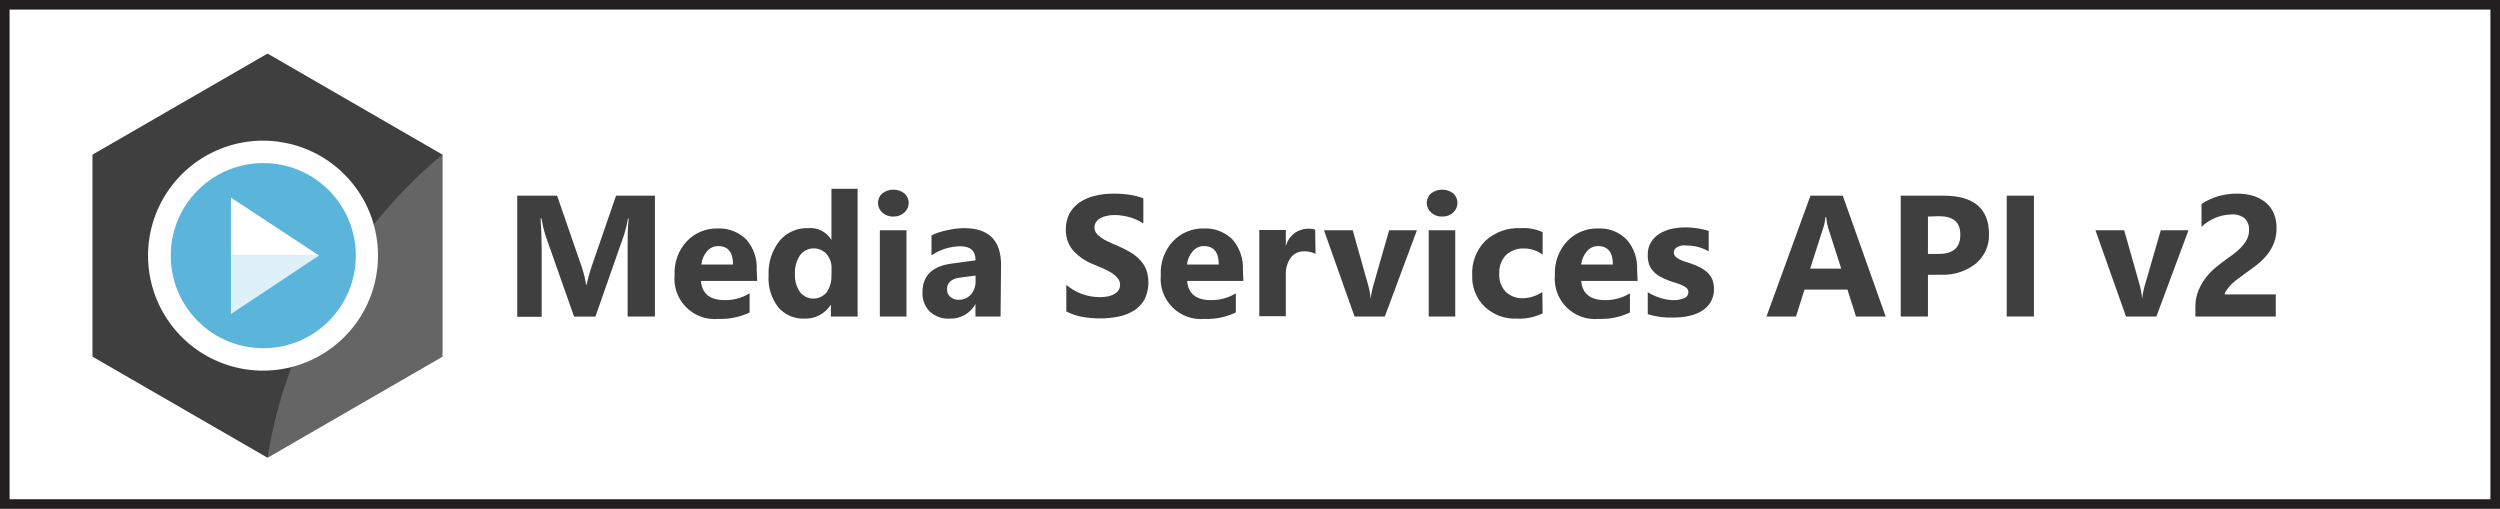
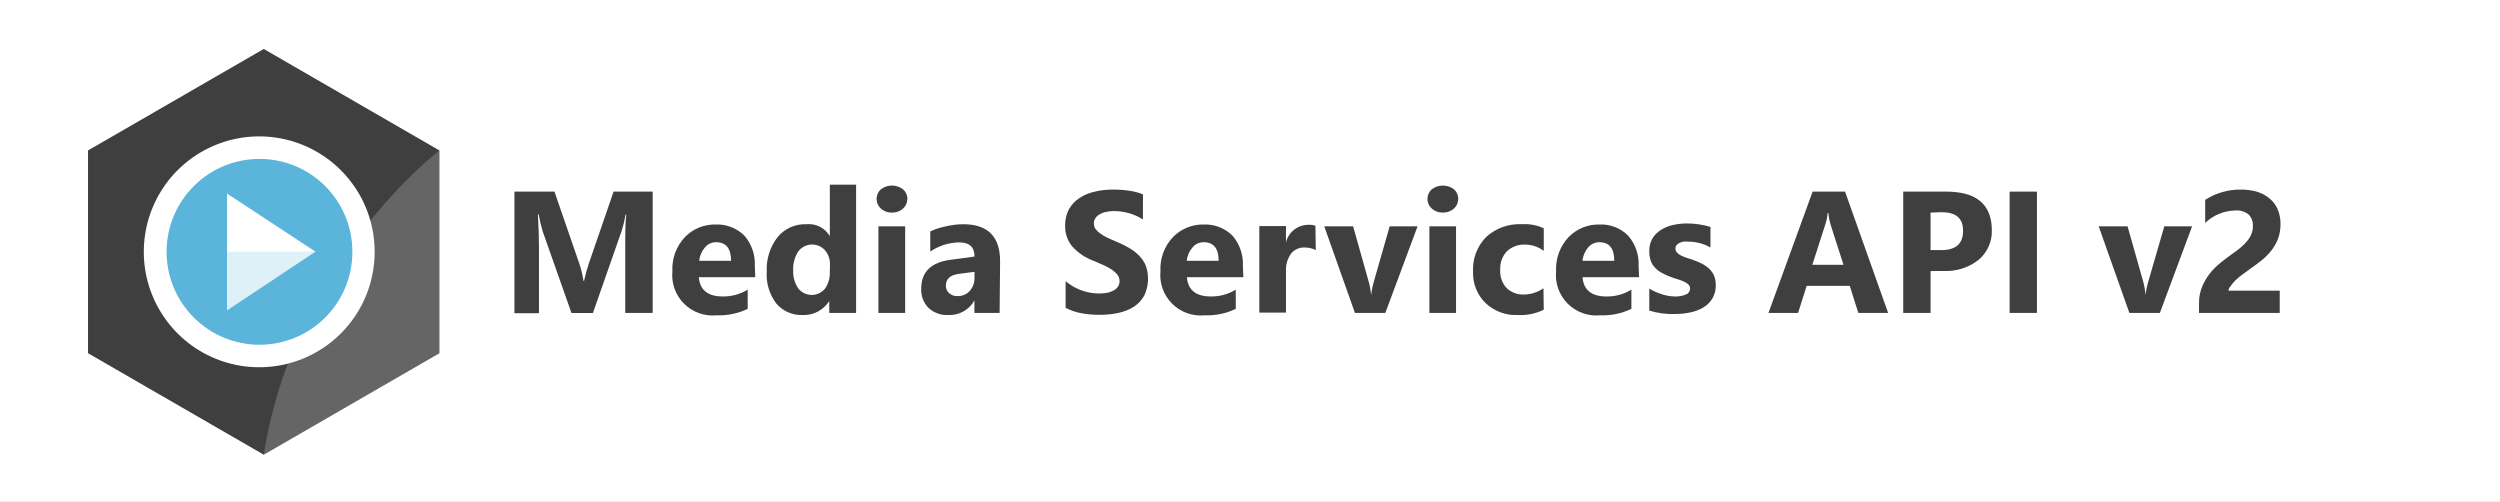
- <svg xmlns="http://www.w3.org/2000/svg" width="260.9" height="53.1" viewBox="0 0 260.9 53.1">
+ <svg xmlns="http://www.w3.org/2000/svg" width="259.9" height="52.1" viewBox="0 0 259.9 52.1">
  <g id="Layer_3" data-name="Layer 3">
-     <rect x="0.5" y="0.5" width="259.9" height="52.1" style="fill:#fff;stroke:#231f20;stroke-miterlimit:10" />
+     <rect width="259.9" height="52.1" style="fill:#fff" />
  </g>
  <g id="Layer_2" data-name="Layer 2">
-     <polygon points="27.92 47.77 9.65 37.22 9.65 16.14 27.92 5.59 46.18 16.14 46.18 37.22 27.92 47.77" style="fill:#3f3f3f" />
-     <path d="M27.42,47.27,45.68,36.72V15.64S30.59,27.13,27.42,47.27" transform="translate(0.5 0.5)" style="fill:#fff;opacity:0.2;isolation:isolate" />
-     <path d="M35.45,17.71a12,12,0,1,0,0,16.94,12,12,0,0,0,0-16.94" transform="translate(0.5 0.5)" style="fill:#fff" />
-     <path d="M33.81,19.35a9.66,9.66,0,1,0,0,13.66,9.67,9.67,0,0,0,0-13.66" transform="translate(0.5 0.5)" style="fill:#5bb4da" />
-     <polygon points="33.3 26.67 24.1 20.62 24.1 26.69 33.26 26.69 33.3 26.67" style="fill:#fff" />
-     <polygon points="33.26 26.69 24.1 26.69 24.1 32.77 33.26 26.69" style="fill:#fff;opacity:0.8;isolation:isolate" />
-     <path d="M67.85,32.53H65V25c0-.82,0-1.72.11-2.7h-.07a13.38,13.38,0,0,1-.4,1.67l-3,8.57H59.41L56.4,24A16.5,16.5,0,0,1,56,22.29h-.08c.07,1.24.11,2.33.11,3.27v7H53.48V19.92h4.16l2.58,7.47a10.61,10.61,0,0,1,.44,1.81h.06a17,17,0,0,1,.5-1.82l2.57-7.46h4.06Z" transform="translate(0.5 0.5)" style="fill:#3f3f3f" />
-     <path d="M78.52,28.82H72.65c.1,1.3.92,2,2.47,2a4.81,4.81,0,0,0,2.61-.71v2a6.9,6.9,0,0,1-3.24.67,4.2,4.2,0,0,1-4.59-4.58,4.83,4.83,0,0,1,1.3-3.55,4.32,4.32,0,0,1,3.2-1.31,4,4,0,0,1,3,1.17,4.46,4.46,0,0,1,1.07,3.17ZM76,27.11c0-1.29-.52-1.93-1.57-1.93a1.48,1.48,0,0,0-1.15.55,2.48,2.48,0,0,0-.59,1.38Z" transform="translate(0.5 0.5)" style="fill:#3f3f3f" />
-     <path d="M89,32.53H86.21V31.29h0a3.12,3.12,0,0,1-2.79,1.46,3.41,3.41,0,0,1-2.71-1.19,4.93,4.93,0,0,1-1-3.33,5.41,5.41,0,0,1,1.13-3.58,3.69,3.69,0,0,1,3-1.34,2.53,2.53,0,0,1,2.43,1.24h0V19.2H89Zm-2.72-4.38v-.68A2.15,2.15,0,0,0,85.75,26a1.8,1.8,0,0,0-2.77.15,3.33,3.33,0,0,0-.52,2A3,3,0,0,0,83,30a1.78,1.78,0,0,0,2.77,0A2.84,2.84,0,0,0,86.26,28.15Z" transform="translate(0.5 0.5)" style="fill:#3f3f3f" />
-     <path d="M92.73,22.1a1.6,1.6,0,0,1-1.15-.42,1.31,1.31,0,0,1-.45-1,1.3,1.3,0,0,1,.45-1,1.89,1.89,0,0,1,2.3,0,1.3,1.3,0,0,1,.45,1,1.34,1.34,0,0,1-.45,1A1.63,1.63,0,0,1,92.73,22.1ZM94.1,32.53H91.32v-9H94.1Z" transform="translate(0.5 0.5)" style="fill:#3f3f3f" />
-     <path d="M103.92,32.53H101.3v-1.3h0a2.94,2.94,0,0,1-2.68,1.52A2.79,2.79,0,0,1,96.52,32a2.65,2.65,0,0,1-.75-2q0-2.61,3.1-3l2.44-.33c0-1-.53-1.47-1.6-1.47a5.48,5.48,0,0,0-3,.95V24.06a6.61,6.61,0,0,1,1.58-.52,7.9,7.9,0,0,1,1.84-.23q3.84,0,3.84,3.84Zm-2.61-3.66v-.61l-1.63.21q-1.35.18-1.35,1.23a1,1,0,0,0,.33.77,1.22,1.22,0,0,0,.89.31,1.64,1.64,0,0,0,1.27-.54A2,2,0,0,0,101.31,28.87Z" transform="translate(0.5 0.5)" style="fill:#3f3f3f" />
-     <path d="M110.78,32V29.23a5.4,5.4,0,0,0,3.47,1.28,4.35,4.35,0,0,0,.94-.09,2.6,2.6,0,0,0,.67-.27,1.3,1.3,0,0,0,.4-.41,1.06,1.06,0,0,0,.13-.5,1.08,1.08,0,0,0-.21-.66,2.54,2.54,0,0,0-.58-.54,6.15,6.15,0,0,0-.86-.47l-1.09-.47a5.6,5.6,0,0,1-2.2-1.5,3.3,3.3,0,0,1-.72-2.14,3.5,3.5,0,0,1,.39-1.7,3.43,3.43,0,0,1,1.08-1.16,4.6,4.6,0,0,1,1.58-.67,7.73,7.73,0,0,1,1.9-.22,11.32,11.32,0,0,1,1.74.12,6.52,6.52,0,0,1,1.4.37v2.62a4.55,4.55,0,0,0-.69-.38,5,5,0,0,0-.77-.28,5.4,5.4,0,0,0-.78-.16,4.93,4.93,0,0,0-.75-.06,3.49,3.49,0,0,0-.88.1,2,2,0,0,0-.66.26,1.16,1.16,0,0,0-.42.4.93.93,0,0,0-.15.52,1,1,0,0,0,.16.57,2,2,0,0,0,.48.47,4.52,4.52,0,0,0,.74.44c.3.14.63.29,1,.44a11.49,11.49,0,0,1,1.36.68,4.64,4.64,0,0,1,1,.8,3.25,3.25,0,0,1,.66,1,4.1,4.1,0,0,1-.17,3.12,3.36,3.36,0,0,1-1.09,1.16,4.9,4.9,0,0,1-1.59.63,9.21,9.21,0,0,1-1.93.2,10.46,10.46,0,0,1-2-.18A5.93,5.93,0,0,1,110.78,32Z" transform="translate(0.5 0.5)" style="fill:#3f3f3f" />
-     <path d="M129.26,28.82h-5.87c.1,1.3.92,2,2.47,2a4.81,4.81,0,0,0,2.61-.71v2a6.9,6.9,0,0,1-3.24.67,4.2,4.2,0,0,1-4.59-4.58,4.79,4.79,0,0,1,1.3-3.55,4.32,4.32,0,0,1,3.2-1.31,4,4,0,0,1,3,1.17,4.5,4.5,0,0,1,1.07,3.17Zm-2.57-1.71c0-1.29-.52-1.93-1.57-1.93a1.48,1.48,0,0,0-1.15.55,2.49,2.49,0,0,0-.6,1.38Z" transform="translate(0.5 0.5)" style="fill:#3f3f3f" />
-     <path d="M136.79,26a2.46,2.46,0,0,0-1.17-.27,1.69,1.69,0,0,0-1.42.66,2.9,2.9,0,0,0-.51,1.81v4.3h-2.77v-9h2.77V25.2h0a2.4,2.4,0,0,1,2.37-1.83,1.86,1.86,0,0,1,.69.1Z" transform="translate(0.5 0.5)" style="fill:#3f3f3f" />
-     <path d="M147.37,23.53l-3.35,9h-3.16l-3.19-9h3l1.56,5.54a7.91,7.91,0,0,1,.31,1.6h0a9.93,9.93,0,0,1,.33-1.55l1.6-5.59Z" transform="translate(0.5 0.5)" style="fill:#3f3f3f" />
-     <path d="M150,22.1a1.61,1.61,0,0,1-1.15-.42,1.31,1.31,0,0,1-.45-1,1.3,1.3,0,0,1,.45-1,1.91,1.91,0,0,1,2.31,0,1.32,1.32,0,0,1,.44,1,1.37,1.37,0,0,1-.44,1A1.65,1.65,0,0,1,150,22.1Zm1.37,10.43h-2.77v-9h2.77Z" transform="translate(0.5 0.5)" style="fill:#3f3f3f" />
-     <path d="M160.49,32.2a5.52,5.52,0,0,1-2.71.55,4.57,4.57,0,0,1-3.36-1.26,4.32,4.32,0,0,1-1.28-3.24,4.77,4.77,0,0,1,1.37-3.62,5.09,5.09,0,0,1,3.68-1.32,4.71,4.71,0,0,1,2.3.42v2.35a3.19,3.19,0,0,0-1.94-.65,2.6,2.6,0,0,0-1.9.7,2.64,2.64,0,0,0-.69,1.93,2.6,2.6,0,0,0,.66,1.88,2.48,2.48,0,0,0,1.84.68,3.69,3.69,0,0,0,2-.65Z" transform="translate(0.5 0.5)" style="fill:#3f3f3f" />
-     <path d="M170.4,28.82h-5.88c.1,1.3.92,2,2.47,2a4.81,4.81,0,0,0,2.61-.71v2a6.9,6.9,0,0,1-3.24.67,4.2,4.2,0,0,1-4.59-4.58,4.83,4.83,0,0,1,1.3-3.55,4.32,4.32,0,0,1,3.2-1.31,3.93,3.93,0,0,1,3,1.17,4.46,4.46,0,0,1,1.08,3.17Zm-2.58-1.71c0-1.29-.52-1.93-1.56-1.93a1.5,1.5,0,0,0-1.16.55,2.55,2.55,0,0,0-.59,1.38Z" transform="translate(0.5 0.5)" style="fill:#3f3f3f" />
-     <path d="M171.46,32.29V30a5.88,5.88,0,0,0,1.37.61,4.33,4.33,0,0,0,1.28.21,2.69,2.69,0,0,0,1.17-.21.65.65,0,0,0,.42-.61.56.56,0,0,0-.19-.44,1.71,1.71,0,0,0-.5-.31,5.06,5.06,0,0,0-.66-.24,7,7,0,0,1-.69-.23,6.52,6.52,0,0,1-.95-.44,2.46,2.46,0,0,1-.68-.54,2,2,0,0,1-.43-.71,3,3,0,0,1-.14-1,2.46,2.46,0,0,1,.33-1.3,2.67,2.67,0,0,1,.88-.89,4,4,0,0,1,1.25-.51,6.58,6.58,0,0,1,1.48-.16,8.31,8.31,0,0,1,1.21.09,8.45,8.45,0,0,1,1.21.27v2.14a4.47,4.47,0,0,0-1.13-.46,4.83,4.83,0,0,0-1.18-.15,2.78,2.78,0,0,0-.51,0,1.67,1.67,0,0,0-.43.15.85.85,0,0,0-.29.23.56.56,0,0,0-.1.33.6.6,0,0,0,.15.42,1.53,1.53,0,0,0,.42.31,5,5,0,0,0,.56.23l.62.2a7.93,7.93,0,0,1,1,.42,3.5,3.5,0,0,1,.77.54,2.22,2.22,0,0,1,.5.72,2.66,2.66,0,0,1,.17,1,2.57,2.57,0,0,1-.35,1.36,2.7,2.7,0,0,1-.92.92,4.25,4.25,0,0,1-1.33.52,7.24,7.24,0,0,1-1.56.17A8.14,8.14,0,0,1,171.46,32.29Z" transform="translate(0.5 0.5)" style="fill:#3f3f3f" />
-     <path d="M196.29,32.53h-3.1l-.89-2.81h-4.48l-.89,2.81h-3.08l4.59-12.61h3.37Zm-4.64-5-1.36-4.23a5.54,5.54,0,0,1-.21-1.14H190a4.67,4.67,0,0,1-.22,1.1l-1.37,4.27Z" transform="translate(0.5 0.5)" style="fill:#3f3f3f" />
-     <path d="M200.7,28.18v4.35h-2.84V19.92h4.45q4.75,0,4.76,4A3.85,3.85,0,0,1,205.71,27a5.45,5.45,0,0,1-3.66,1.17Zm0-6.08V26h1.12c1.51,0,2.26-.66,2.26-2s-.75-1.94-2.26-1.94Z" transform="translate(0.5 0.5)" style="fill:#3f3f3f" />
-     <path d="M211.76,32.53h-2.84V19.92h2.84Z" transform="translate(0.5 0.5)" style="fill:#3f3f3f" />
-     <path d="M227.89,23.53l-3.35,9h-3.17l-3.19-9h3l1.57,5.54a7.8,7.8,0,0,1,.3,1.6h0a8.89,8.89,0,0,1,.33-1.55L225,23.53Z" transform="translate(0.5 0.5)" style="fill:#3f3f3f" />
-     <path d="M231.67,30.22H237v2.31h-8.39v-1a4.35,4.35,0,0,1,.33-1.74,5.89,5.89,0,0,1,.81-1.38,6.89,6.89,0,0,1,1.08-1.08c.39-.31.76-.6,1.11-.85a11,11,0,0,0,1-.75,5.32,5.32,0,0,0,.71-.72,2.69,2.69,0,0,0,.42-.72,2,2,0,0,0,.14-.78,1.58,1.58,0,0,0-.45-1.22,2,2,0,0,0-1.4-.41,4.7,4.7,0,0,0-3.11,1.29V20.78A6.66,6.66,0,0,1,233,19.71a5.71,5.71,0,0,1,1.72.25,3.71,3.71,0,0,1,1.28.72,3.05,3.05,0,0,1,.81,1.13,3.86,3.86,0,0,1,.27,1.48,4.42,4.42,0,0,1-.26,1.55,5,5,0,0,1-.71,1.23,6.57,6.57,0,0,1-1,1c-.39.31-.79.61-1.2.89l-.82.6a7,7,0,0,0-.69.58,2.91,2.91,0,0,0-.47.56A.93.93,0,0,0,231.67,30.22Z" transform="translate(0.5 0.5)" style="fill:#3f3f3f" />
+     <polygon points="27.42 47.27 9.15 36.72 9.15 15.64 27.42 5.09 45.68 15.64 45.68 36.72 27.42 47.27" style="fill:#3f3f3f" />
+     <path d="M27.42,47.27,45.68,36.72V15.64S30.59,27.13,27.42,47.27" style="fill:#fff;opacity:0.2;isolation:isolate" />
+     <path d="M35.45,17.71a12,12,0,1,0,0,16.94,12,12,0,0,0,0-16.94" style="fill:#fff" />
+     <path d="M33.81,19.35a9.66,9.66,0,1,0,0,13.66,9.67,9.67,0,0,0,0-13.66" style="fill:#5bb4da" />
+     <polygon points="32.8 26.17 23.6 20.12 23.6 26.19 32.76 26.19 32.8 26.17" style="fill:#fff" />
+     <polygon points="32.76 26.19 23.6 26.19 23.6 32.27 32.76 26.19" style="fill:#fff;opacity:0.8;isolation:isolate" />
+     <path d="M67.85,32.53H65V25c0-.82,0-1.72.11-2.7h-.07a13.38,13.38,0,0,1-.4,1.67l-3,8.57H59.41L56.4,24A16.5,16.5,0,0,1,56,22.29h-.08c.07,1.24.11,2.33.11,3.27v7H53.48V19.92h4.16l2.58,7.47a10.61,10.61,0,0,1,.44,1.81h.06a17,17,0,0,1,.5-1.82l2.57-7.46h4.06Z" style="fill:#3f3f3f" />
+     <path d="M78.52,28.82H72.65c.1,1.3.92,2,2.47,2a4.81,4.81,0,0,0,2.61-.71v2a6.9,6.9,0,0,1-3.24.67,4.2,4.2,0,0,1-4.59-4.58,4.83,4.83,0,0,1,1.3-3.55,4.32,4.32,0,0,1,3.2-1.31,4,4,0,0,1,3,1.17,4.46,4.46,0,0,1,1.07,3.17ZM76,27.11c0-1.29-.52-1.93-1.57-1.93a1.48,1.48,0,0,0-1.15.55,2.48,2.48,0,0,0-.59,1.38Z" style="fill:#3f3f3f" />
+     <path d="M89,32.53H86.21V31.29h0a3.12,3.12,0,0,1-2.79,1.46,3.41,3.41,0,0,1-2.71-1.19,4.93,4.93,0,0,1-1-3.33,5.41,5.41,0,0,1,1.13-3.58,3.69,3.69,0,0,1,3-1.34,2.53,2.53,0,0,1,2.43,1.24h0V19.2H89Zm-2.72-4.38v-.68A2.15,2.15,0,0,0,85.75,26a1.8,1.8,0,0,0-2.77.15,3.33,3.33,0,0,0-.52,2A3,3,0,0,0,83,30a1.78,1.78,0,0,0,2.77,0A2.84,2.84,0,0,0,86.26,28.15Z" style="fill:#3f3f3f" />
+     <path d="M92.73,22.1a1.6,1.6,0,0,1-1.15-.42,1.31,1.31,0,0,1-.45-1,1.3,1.3,0,0,1,.45-1,1.89,1.89,0,0,1,2.3,0,1.3,1.3,0,0,1,.45,1,1.34,1.34,0,0,1-.45,1A1.63,1.63,0,0,1,92.73,22.1ZM94.1,32.53H91.32v-9H94.1Z" style="fill:#3f3f3f" />
+     <path d="M103.92,32.53H101.3v-1.3h0a2.94,2.94,0,0,1-2.68,1.52A2.79,2.79,0,0,1,96.52,32a2.65,2.65,0,0,1-.75-2q0-2.61,3.1-3l2.44-.33c0-1-.53-1.47-1.6-1.47a5.48,5.48,0,0,0-3,.95V24.06a6.61,6.61,0,0,1,1.58-.52,7.9,7.9,0,0,1,1.84-.23q3.84,0,3.84,3.84Zm-2.61-3.66v-.61l-1.63.21q-1.35.18-1.35,1.23a1,1,0,0,0,.33.77,1.22,1.22,0,0,0,.89.31,1.64,1.64,0,0,0,1.27-.54A2,2,0,0,0,101.31,28.87Z" style="fill:#3f3f3f" />
+     <path d="M110.78,32V29.23a5.4,5.4,0,0,0,3.47,1.28,4.35,4.35,0,0,0,.94-.09,2.6,2.6,0,0,0,.67-.27,1.3,1.3,0,0,0,.4-.41,1.06,1.06,0,0,0,.13-.5,1.08,1.08,0,0,0-.21-.66,2.54,2.54,0,0,0-.58-.54,6.15,6.15,0,0,0-.86-.47l-1.09-.47a5.6,5.6,0,0,1-2.2-1.5,3.3,3.3,0,0,1-.72-2.14,3.5,3.5,0,0,1,.39-1.7,3.43,3.43,0,0,1,1.08-1.16,4.6,4.6,0,0,1,1.58-.67,7.73,7.73,0,0,1,1.9-.22,11.32,11.32,0,0,1,1.74.12,6.52,6.52,0,0,1,1.4.37v2.62a4.55,4.55,0,0,0-.69-.38,5,5,0,0,0-.77-.28,5.4,5.4,0,0,0-.78-.16,4.93,4.93,0,0,0-.75-.06,3.49,3.49,0,0,0-.88.1,2,2,0,0,0-.66.26,1.16,1.16,0,0,0-.42.4.93.93,0,0,0-.15.52,1,1,0,0,0,.16.57,2,2,0,0,0,.48.47,4.52,4.52,0,0,0,.74.44c.3.14.63.29,1,.44a11.49,11.49,0,0,1,1.36.68,4.64,4.64,0,0,1,1,.8,3.25,3.25,0,0,1,.66,1,4.1,4.1,0,0,1-.17,3.12,3.36,3.36,0,0,1-1.09,1.16,4.9,4.9,0,0,1-1.59.63,9.21,9.21,0,0,1-1.93.2,10.46,10.46,0,0,1-2-.18A5.93,5.93,0,0,1,110.78,32Z" style="fill:#3f3f3f" />
+     <path d="M129.26,28.82h-5.87c.1,1.3.92,2,2.47,2a4.81,4.81,0,0,0,2.61-.71v2a6.9,6.9,0,0,1-3.24.67,4.2,4.2,0,0,1-4.59-4.58,4.79,4.79,0,0,1,1.3-3.55,4.32,4.32,0,0,1,3.2-1.31,4,4,0,0,1,3,1.17,4.5,4.5,0,0,1,1.07,3.17Zm-2.57-1.71c0-1.29-.52-1.93-1.57-1.93a1.48,1.48,0,0,0-1.15.55,2.49,2.49,0,0,0-.6,1.38Z" style="fill:#3f3f3f" />
+     <path d="M136.79,26a2.46,2.46,0,0,0-1.17-.27,1.69,1.69,0,0,0-1.42.66,2.9,2.9,0,0,0-.51,1.81v4.3h-2.77v-9h2.77V25.2h0a2.4,2.4,0,0,1,2.37-1.83,1.86,1.86,0,0,1,.69.1Z" style="fill:#3f3f3f" />
+     <path d="M147.37,23.53l-3.35,9h-3.16l-3.19-9h3l1.56,5.54a7.91,7.91,0,0,1,.31,1.6h0a9.93,9.93,0,0,1,.33-1.55l1.6-5.59Z" style="fill:#3f3f3f" />
+     <path d="M150,22.1a1.61,1.61,0,0,1-1.15-.42,1.31,1.31,0,0,1-.45-1,1.3,1.3,0,0,1,.45-1,1.91,1.91,0,0,1,2.31,0,1.32,1.32,0,0,1,.44,1,1.37,1.37,0,0,1-.44,1A1.65,1.65,0,0,1,150,22.1Zm1.37,10.43h-2.77v-9h2.77Z" style="fill:#3f3f3f" />
+     <path d="M160.49,32.2a5.52,5.52,0,0,1-2.71.55,4.57,4.57,0,0,1-3.36-1.26,4.32,4.32,0,0,1-1.28-3.24,4.77,4.77,0,0,1,1.37-3.62,5.09,5.09,0,0,1,3.68-1.32,4.71,4.71,0,0,1,2.3.42v2.35a3.19,3.19,0,0,0-1.94-.65,2.6,2.6,0,0,0-1.9.7,2.64,2.64,0,0,0-.69,1.93,2.6,2.6,0,0,0,.66,1.88,2.48,2.48,0,0,0,1.84.68,3.69,3.69,0,0,0,2-.65Z" style="fill:#3f3f3f" />
+     <path d="M170.4,28.82h-5.88c.1,1.3.92,2,2.47,2a4.81,4.81,0,0,0,2.61-.71v2a6.9,6.9,0,0,1-3.24.67,4.2,4.2,0,0,1-4.59-4.58,4.83,4.83,0,0,1,1.3-3.55,4.32,4.32,0,0,1,3.2-1.31,3.93,3.93,0,0,1,3,1.17,4.46,4.46,0,0,1,1.08,3.17Zm-2.58-1.71c0-1.29-.52-1.93-1.56-1.93a1.5,1.5,0,0,0-1.16.55,2.55,2.55,0,0,0-.59,1.38Z" style="fill:#3f3f3f" />
+     <path d="M171.46,32.29V30a5.88,5.88,0,0,0,1.37.61,4.33,4.33,0,0,0,1.28.21,2.69,2.69,0,0,0,1.17-.21.65.65,0,0,0,.42-.61.56.56,0,0,0-.19-.44,1.71,1.71,0,0,0-.5-.31,5.06,5.06,0,0,0-.66-.24,7,7,0,0,1-.69-.23,6.52,6.52,0,0,1-.95-.44,2.46,2.46,0,0,1-.68-.54,2,2,0,0,1-.43-.71,3,3,0,0,1-.14-1,2.46,2.46,0,0,1,.33-1.3,2.67,2.67,0,0,1,.88-.89,4,4,0,0,1,1.25-.51,6.58,6.58,0,0,1,1.48-.16,8.31,8.31,0,0,1,1.21.09,8.45,8.45,0,0,1,1.21.27v2.14a4.47,4.47,0,0,0-1.13-.46,4.83,4.83,0,0,0-1.18-.15,2.78,2.78,0,0,0-.51,0,1.67,1.67,0,0,0-.43.15.85.85,0,0,0-.29.23.56.56,0,0,0-.1.33.6.6,0,0,0,.15.42,1.53,1.53,0,0,0,.42.31,5,5,0,0,0,.56.23l.62.2a7.93,7.93,0,0,1,1,.42,3.5,3.5,0,0,1,.77.54,2.22,2.22,0,0,1,.5.72,2.66,2.66,0,0,1,.17,1,2.57,2.57,0,0,1-.35,1.36,2.7,2.7,0,0,1-.92.92,4.25,4.25,0,0,1-1.33.52,7.24,7.24,0,0,1-1.56.17A8.14,8.14,0,0,1,171.46,32.29Z" style="fill:#3f3f3f" />
+     <path d="M196.29,32.53h-3.1l-.89-2.81h-4.48l-.89,2.81h-3.08l4.59-12.61h3.37Zm-4.64-5-1.36-4.23a5.54,5.54,0,0,1-.21-1.14H190a4.67,4.67,0,0,1-.22,1.1l-1.37,4.27Z" style="fill:#3f3f3f" />
+     <path d="M200.7,28.18v4.35h-2.84V19.92h4.45q4.75,0,4.76,4A3.85,3.85,0,0,1,205.71,27a5.45,5.45,0,0,1-3.66,1.17Zm0-6.08V26h1.12c1.51,0,2.26-.66,2.26-2s-.75-1.94-2.26-1.94Z" style="fill:#3f3f3f" />
+     <path d="M211.76,32.53h-2.84V19.92h2.84Z" style="fill:#3f3f3f" />
+     <path d="M227.89,23.53l-3.35,9h-3.17l-3.19-9h3l1.57,5.54a7.8,7.8,0,0,1,.3,1.6h0a8.89,8.89,0,0,1,.33-1.55L225,23.53Z" style="fill:#3f3f3f" />
+     <path d="M231.67,30.22H237v2.31h-8.39v-1a4.35,4.35,0,0,1,.33-1.74,5.89,5.89,0,0,1,.81-1.38,6.89,6.89,0,0,1,1.08-1.08c.39-.31.76-.6,1.11-.85a11,11,0,0,0,1-.75,5.32,5.32,0,0,0,.71-.72,2.69,2.69,0,0,0,.42-.72,2,2,0,0,0,.14-.78,1.58,1.58,0,0,0-.45-1.22,2,2,0,0,0-1.4-.41,4.7,4.7,0,0,0-3.11,1.29V20.78A6.66,6.66,0,0,1,233,19.71a5.71,5.71,0,0,1,1.72.25,3.71,3.71,0,0,1,1.28.72,3.05,3.05,0,0,1,.81,1.13,3.86,3.86,0,0,1,.27,1.48,4.42,4.42,0,0,1-.26,1.55,5,5,0,0,1-.71,1.23,6.57,6.57,0,0,1-1,1c-.39.31-.79.61-1.2.89l-.82.6a7,7,0,0,0-.69.58,2.91,2.91,0,0,0-.47.56A.93.93,0,0,0,231.67,30.22Z" style="fill:#3f3f3f" />
  </g>
</svg>
